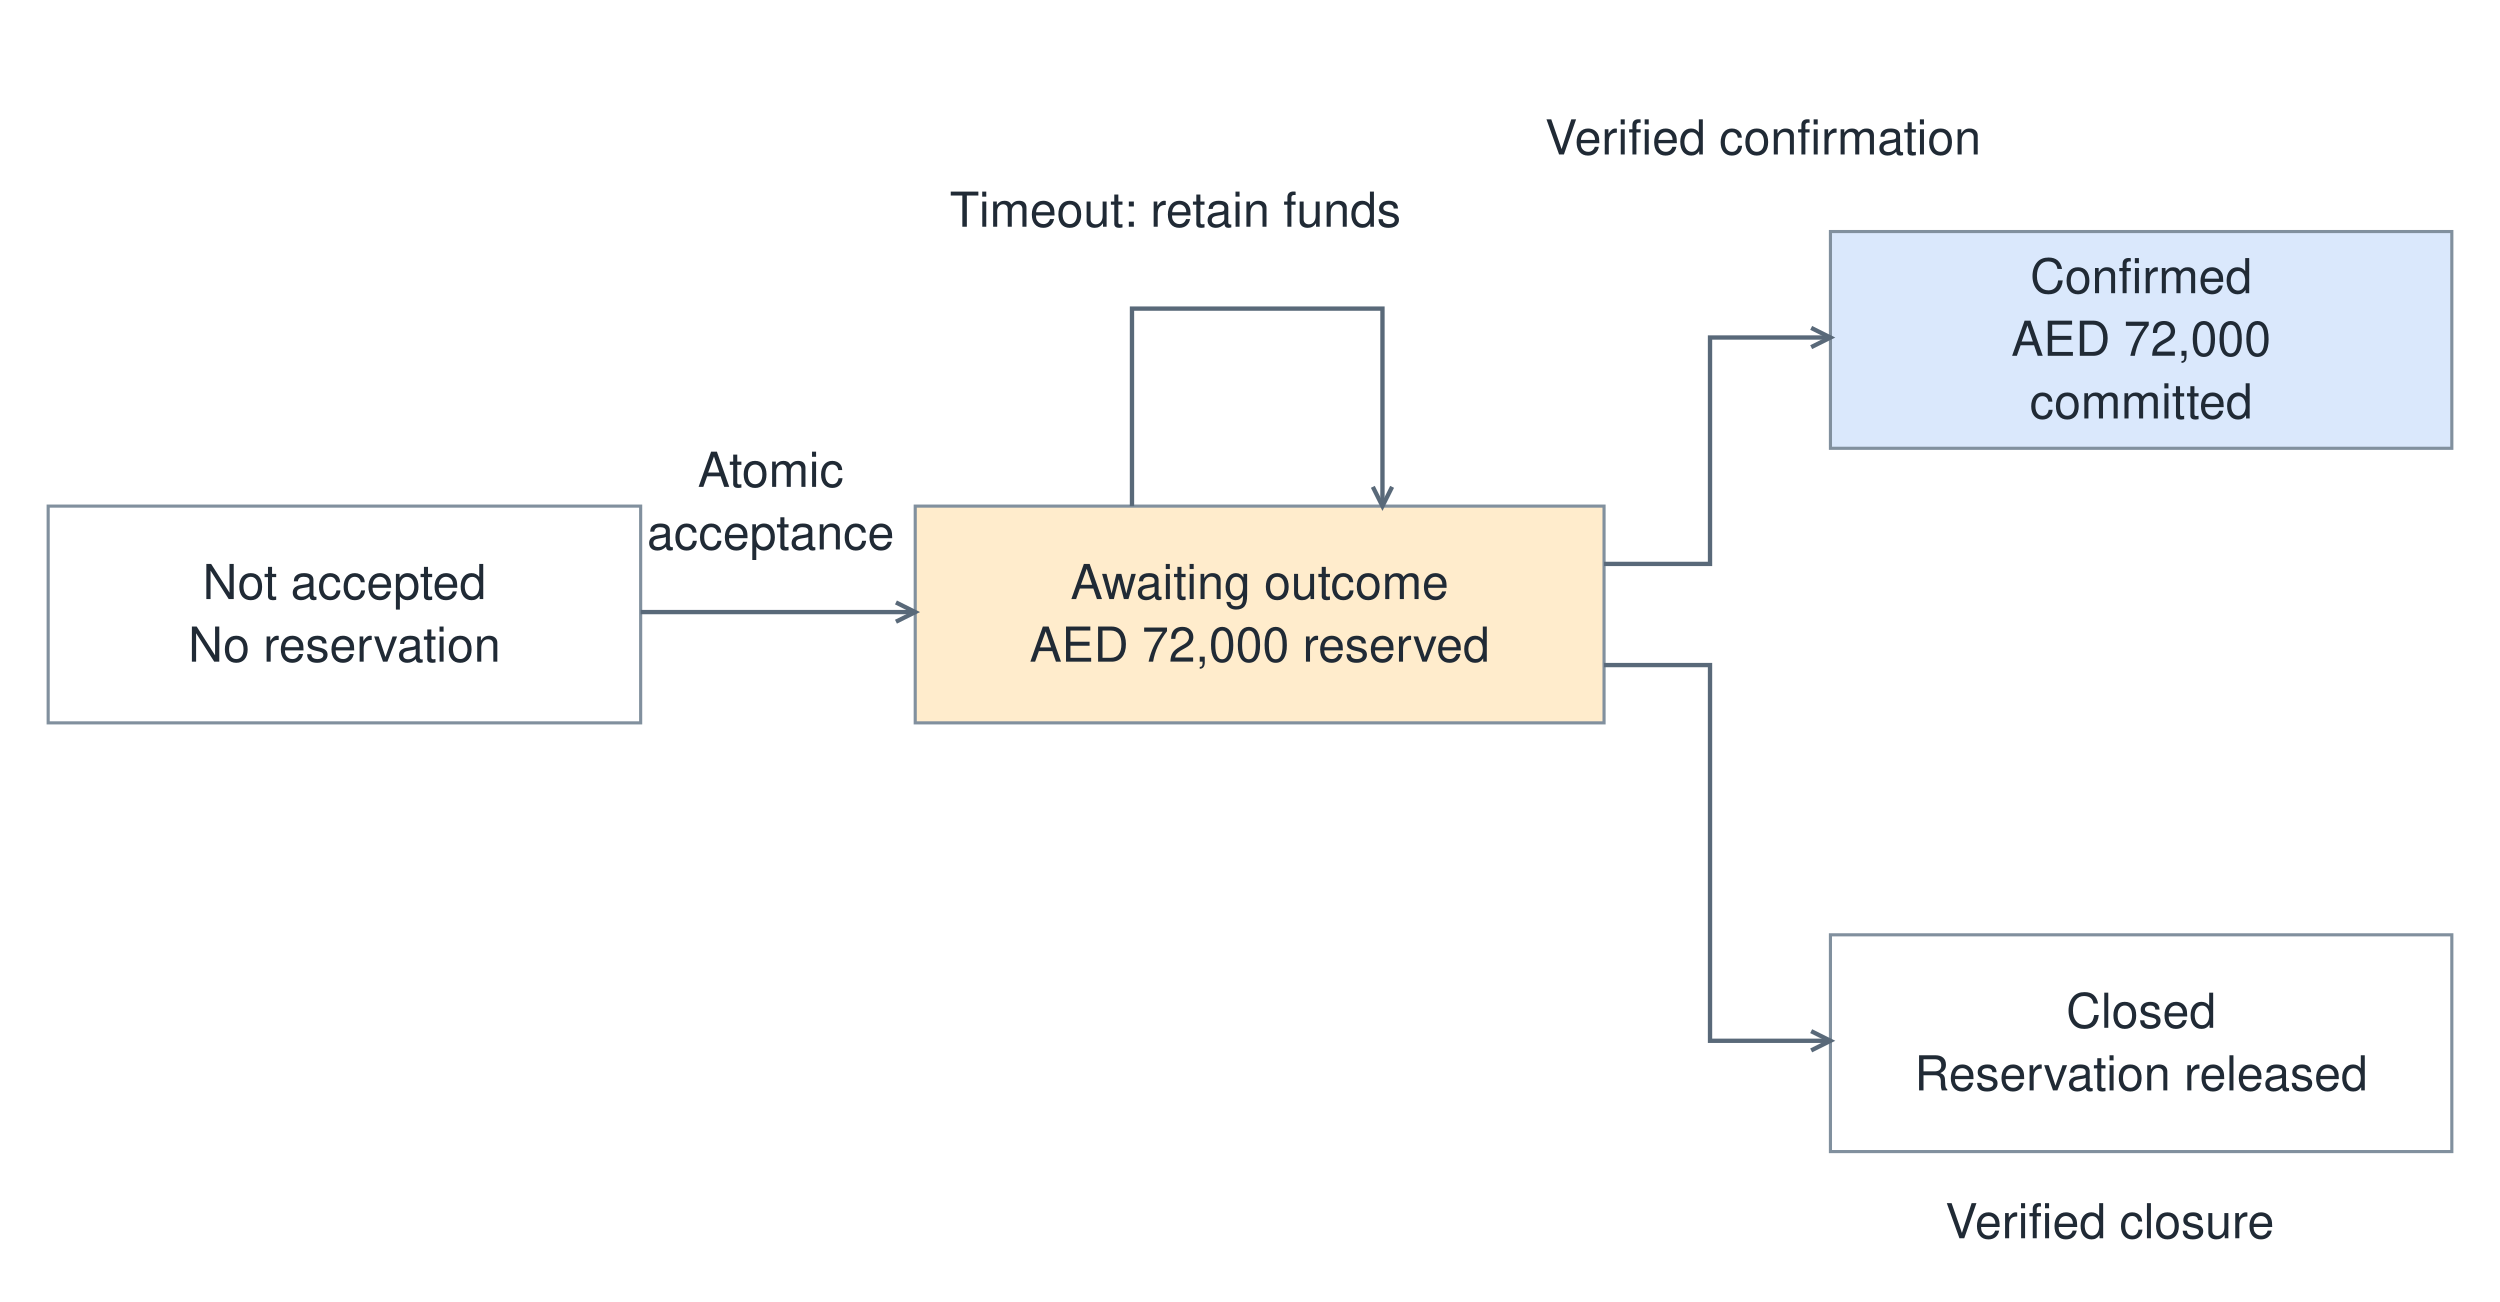
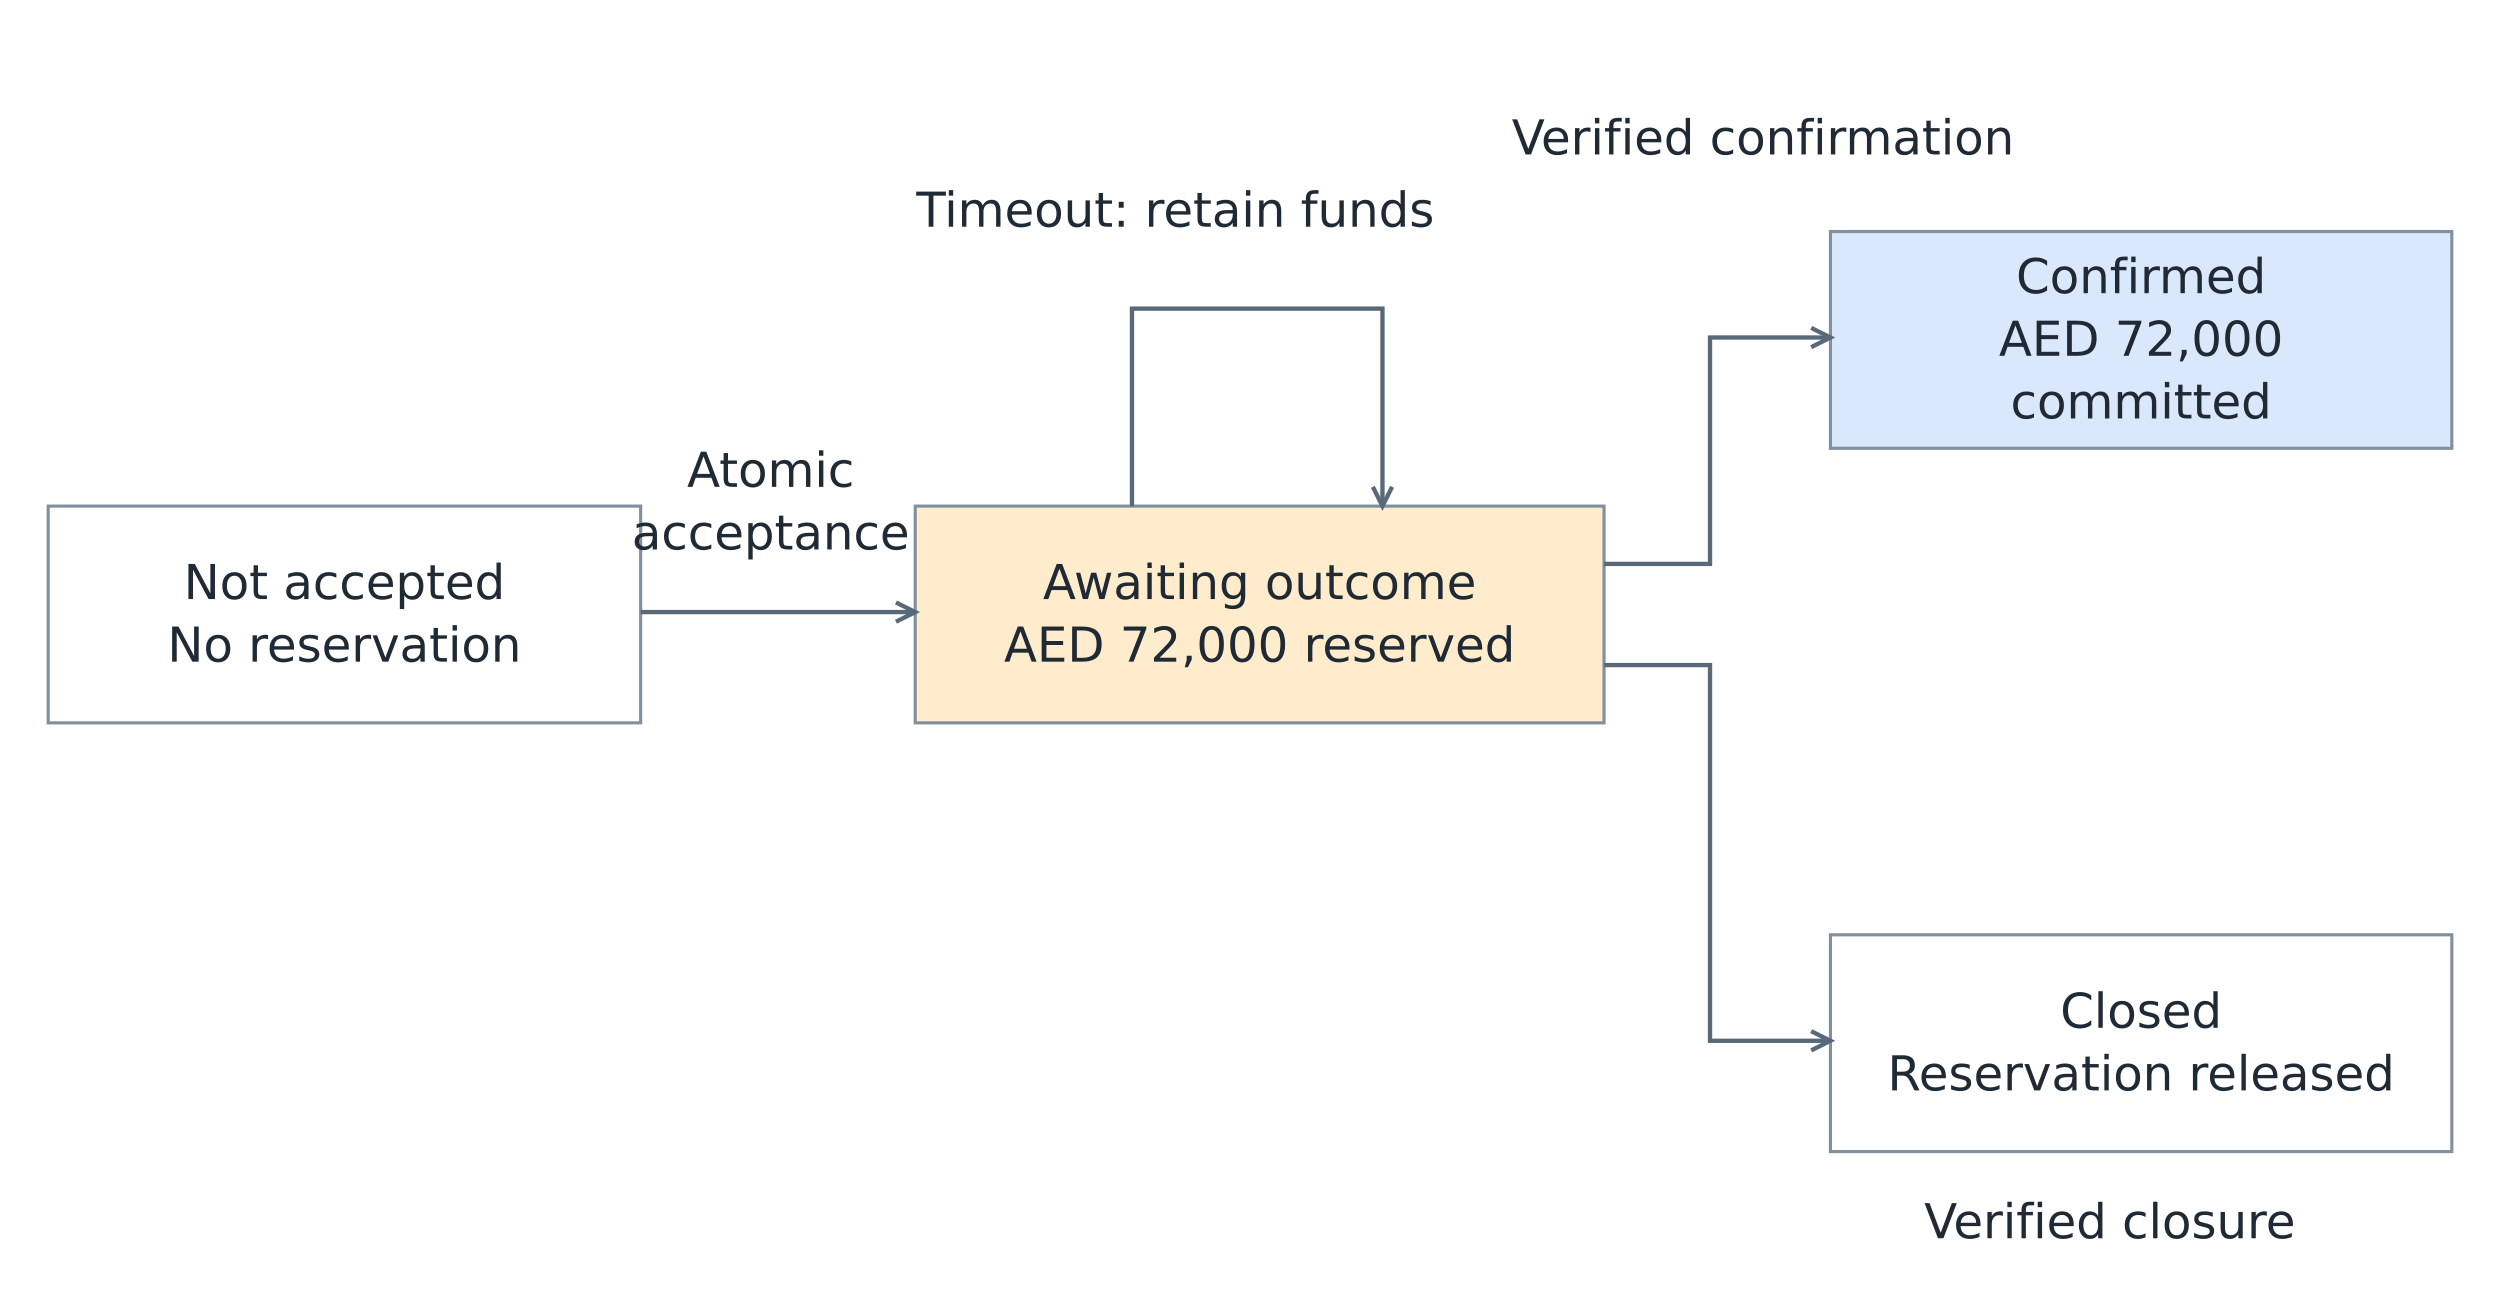
<svg xmlns="http://www.w3.org/2000/svg" width="183mm" height="95.25mm" viewBox="0 0 519 270">
  <rect x="0" y="0" width="519" height="270" fill="white" stroke="white" stroke-width="0.65" />
  <g id="none">
    <rect x="10" y="105" width="123" height="45" fill="white" stroke="#81909e" stroke-width="0.65" />
-     <text x="71.5" y="124.3" font-family="Helvetica,Arial,sans-serif" font-size="10" fill="#202a35" text-anchor="middle">Not accepted</text>
-     <text x="71.5" y="137.3" font-family="Helvetica,Arial,sans-serif" font-size="10" fill="#202a35" text-anchor="middle">No reservation</text>
+     <text x="71.5" y="124.3" font-family="Bitstream Vera Sans,DejaVu Sans,sans-serif" font-size="10" fill="#202a35" text-anchor="middle">Not accepted</text>
+     <text x="71.5" y="137.3" font-family="Bitstream Vera Sans,DejaVu Sans,sans-serif" font-size="10" fill="#202a35" text-anchor="middle">No reservation</text>
  </g>
  <g id="pending">
    <rect x="190" y="105" width="143" height="45" fill="#ffeccc" stroke="#81909e" stroke-width="0.65" />
-     <text x="261.5" y="124.3" font-family="Helvetica,Arial,sans-serif" font-size="10" fill="#202a35" text-anchor="middle">Awaiting outcome</text>
-     <text x="261.5" y="137.3" font-family="Helvetica,Arial,sans-serif" font-size="10" fill="#202a35" text-anchor="middle">AED 72,000 reserved</text>
+     <text x="261.5" y="124.3" font-family="Bitstream Vera Sans,DejaVu Sans,sans-serif" font-size="10" fill="#202a35" text-anchor="middle">Awaiting outcome</text>
+     <text x="261.5" y="137.3" font-family="Bitstream Vera Sans,DejaVu Sans,sans-serif" font-size="10" fill="#202a35" text-anchor="middle">AED 72,000 reserved</text>
  </g>
  <g id="confirmed">
    <rect x="380" y="48" width="129" height="45" fill="#dae8fc" stroke="#81909e" stroke-width="0.65" />
-     <text x="444.5" y="60.8" font-family="Helvetica,Arial,sans-serif" font-size="10" fill="#202a35" text-anchor="middle">Confirmed</text>
-     <text x="444.5" y="73.8" font-family="Helvetica,Arial,sans-serif" font-size="10" fill="#202a35" text-anchor="middle">AED 72,000</text>
-     <text x="444.5" y="86.8" font-family="Helvetica,Arial,sans-serif" font-size="10" fill="#202a35" text-anchor="middle">committed</text>
+     <text x="444.5" y="60.8" font-family="Bitstream Vera Sans,DejaVu Sans,sans-serif" font-size="10" fill="#202a35" text-anchor="middle">Confirmed</text>
+     <text x="444.5" y="73.8" font-family="Bitstream Vera Sans,DejaVu Sans,sans-serif" font-size="10" fill="#202a35" text-anchor="middle">AED 72,000</text>
+     <text x="444.5" y="86.8" font-family="Bitstream Vera Sans,DejaVu Sans,sans-serif" font-size="10" fill="#202a35" text-anchor="middle">committed</text>
  </g>
  <g id="closed">
    <rect x="380" y="194" width="129" height="45" fill="white" stroke="#81909e" stroke-width="0.65" />
-     <text x="444.5" y="213.3" font-family="Helvetica,Arial,sans-serif" font-size="10" fill="#202a35" text-anchor="middle">Closed</text>
-     <text x="444.5" y="226.3" font-family="Helvetica,Arial,sans-serif" font-size="10" fill="#202a35" text-anchor="middle">Reservation released</text>
+     <text x="444.5" y="213.3" font-family="Bitstream Vera Sans,DejaVu Sans,sans-serif" font-size="10" fill="#202a35" text-anchor="middle">Closed</text>
+     <text x="444.5" y="226.3" font-family="Bitstream Vera Sans,DejaVu Sans,sans-serif" font-size="10" fill="#202a35" text-anchor="middle">Reservation released</text>
  </g>
  <polyline points="133,127 190,127" fill="none" stroke="#596979" stroke-width="0.9" />
  <polyline points="186.0,125.0 190,127 186.0,129.0" fill="none" stroke="#596979" stroke-width="0.9" />
-   <text x="160" y="101" font-family="Helvetica,Arial,sans-serif" font-size="10" fill="#202a35" text-anchor="middle">Atomic</text>
-   <text x="160" y="114" font-family="Helvetica,Arial,sans-serif" font-size="10" fill="#202a35" text-anchor="middle">acceptance</text>
+   <text x="160" y="101" font-family="Bitstream Vera Sans,DejaVu Sans,sans-serif" font-size="10" fill="#202a35" text-anchor="middle">Atomic</text>
+   <text x="160" y="114" font-family="Bitstream Vera Sans,DejaVu Sans,sans-serif" font-size="10" fill="#202a35" text-anchor="middle">acceptance</text>
  <polyline points="333,117 355,117 355,70 380,70" fill="none" stroke="#596979" stroke-width="0.9" />
  <polyline points="376.0,68.0 380,70 376.0,72.0" fill="none" stroke="#596979" stroke-width="0.9" />
-   <text x="366" y="32" font-family="Helvetica,Arial,sans-serif" font-size="10" fill="#202a35" text-anchor="middle">Verified confirmation</text>
+   <text x="366" y="32" font-family="Bitstream Vera Sans,DejaVu Sans,sans-serif" font-size="10" fill="#202a35" text-anchor="middle">Verified confirmation</text>
  <polyline points="333,138 355,138 355,216 380,216" fill="none" stroke="#596979" stroke-width="0.9" />
  <polyline points="376.0,214.0 380,216 376.0,218.0" fill="none" stroke="#596979" stroke-width="0.9" />
-   <text x="438" y="257" font-family="Helvetica,Arial,sans-serif" font-size="10" fill="#202a35" text-anchor="middle">Verified closure</text>
+   <text x="438" y="257" font-family="Bitstream Vera Sans,DejaVu Sans,sans-serif" font-size="10" fill="#202a35" text-anchor="middle">Verified closure</text>
  <polyline points="235,105 235,64 287,64 287,105" fill="none" stroke="#596979" stroke-width="0.9" />
  <polyline points="289.0,101.0 287,105 285.0,101.0" fill="none" stroke="#596979" stroke-width="0.9" />
-   <text x="244" y="47" font-family="Helvetica,Arial,sans-serif" font-size="10" fill="#202a35" text-anchor="middle">Timeout: retain funds</text>
+   <text x="244" y="47" font-family="Bitstream Vera Sans,DejaVu Sans,sans-serif" font-size="10" fill="#202a35" text-anchor="middle">Timeout: retain funds</text>
</svg>
